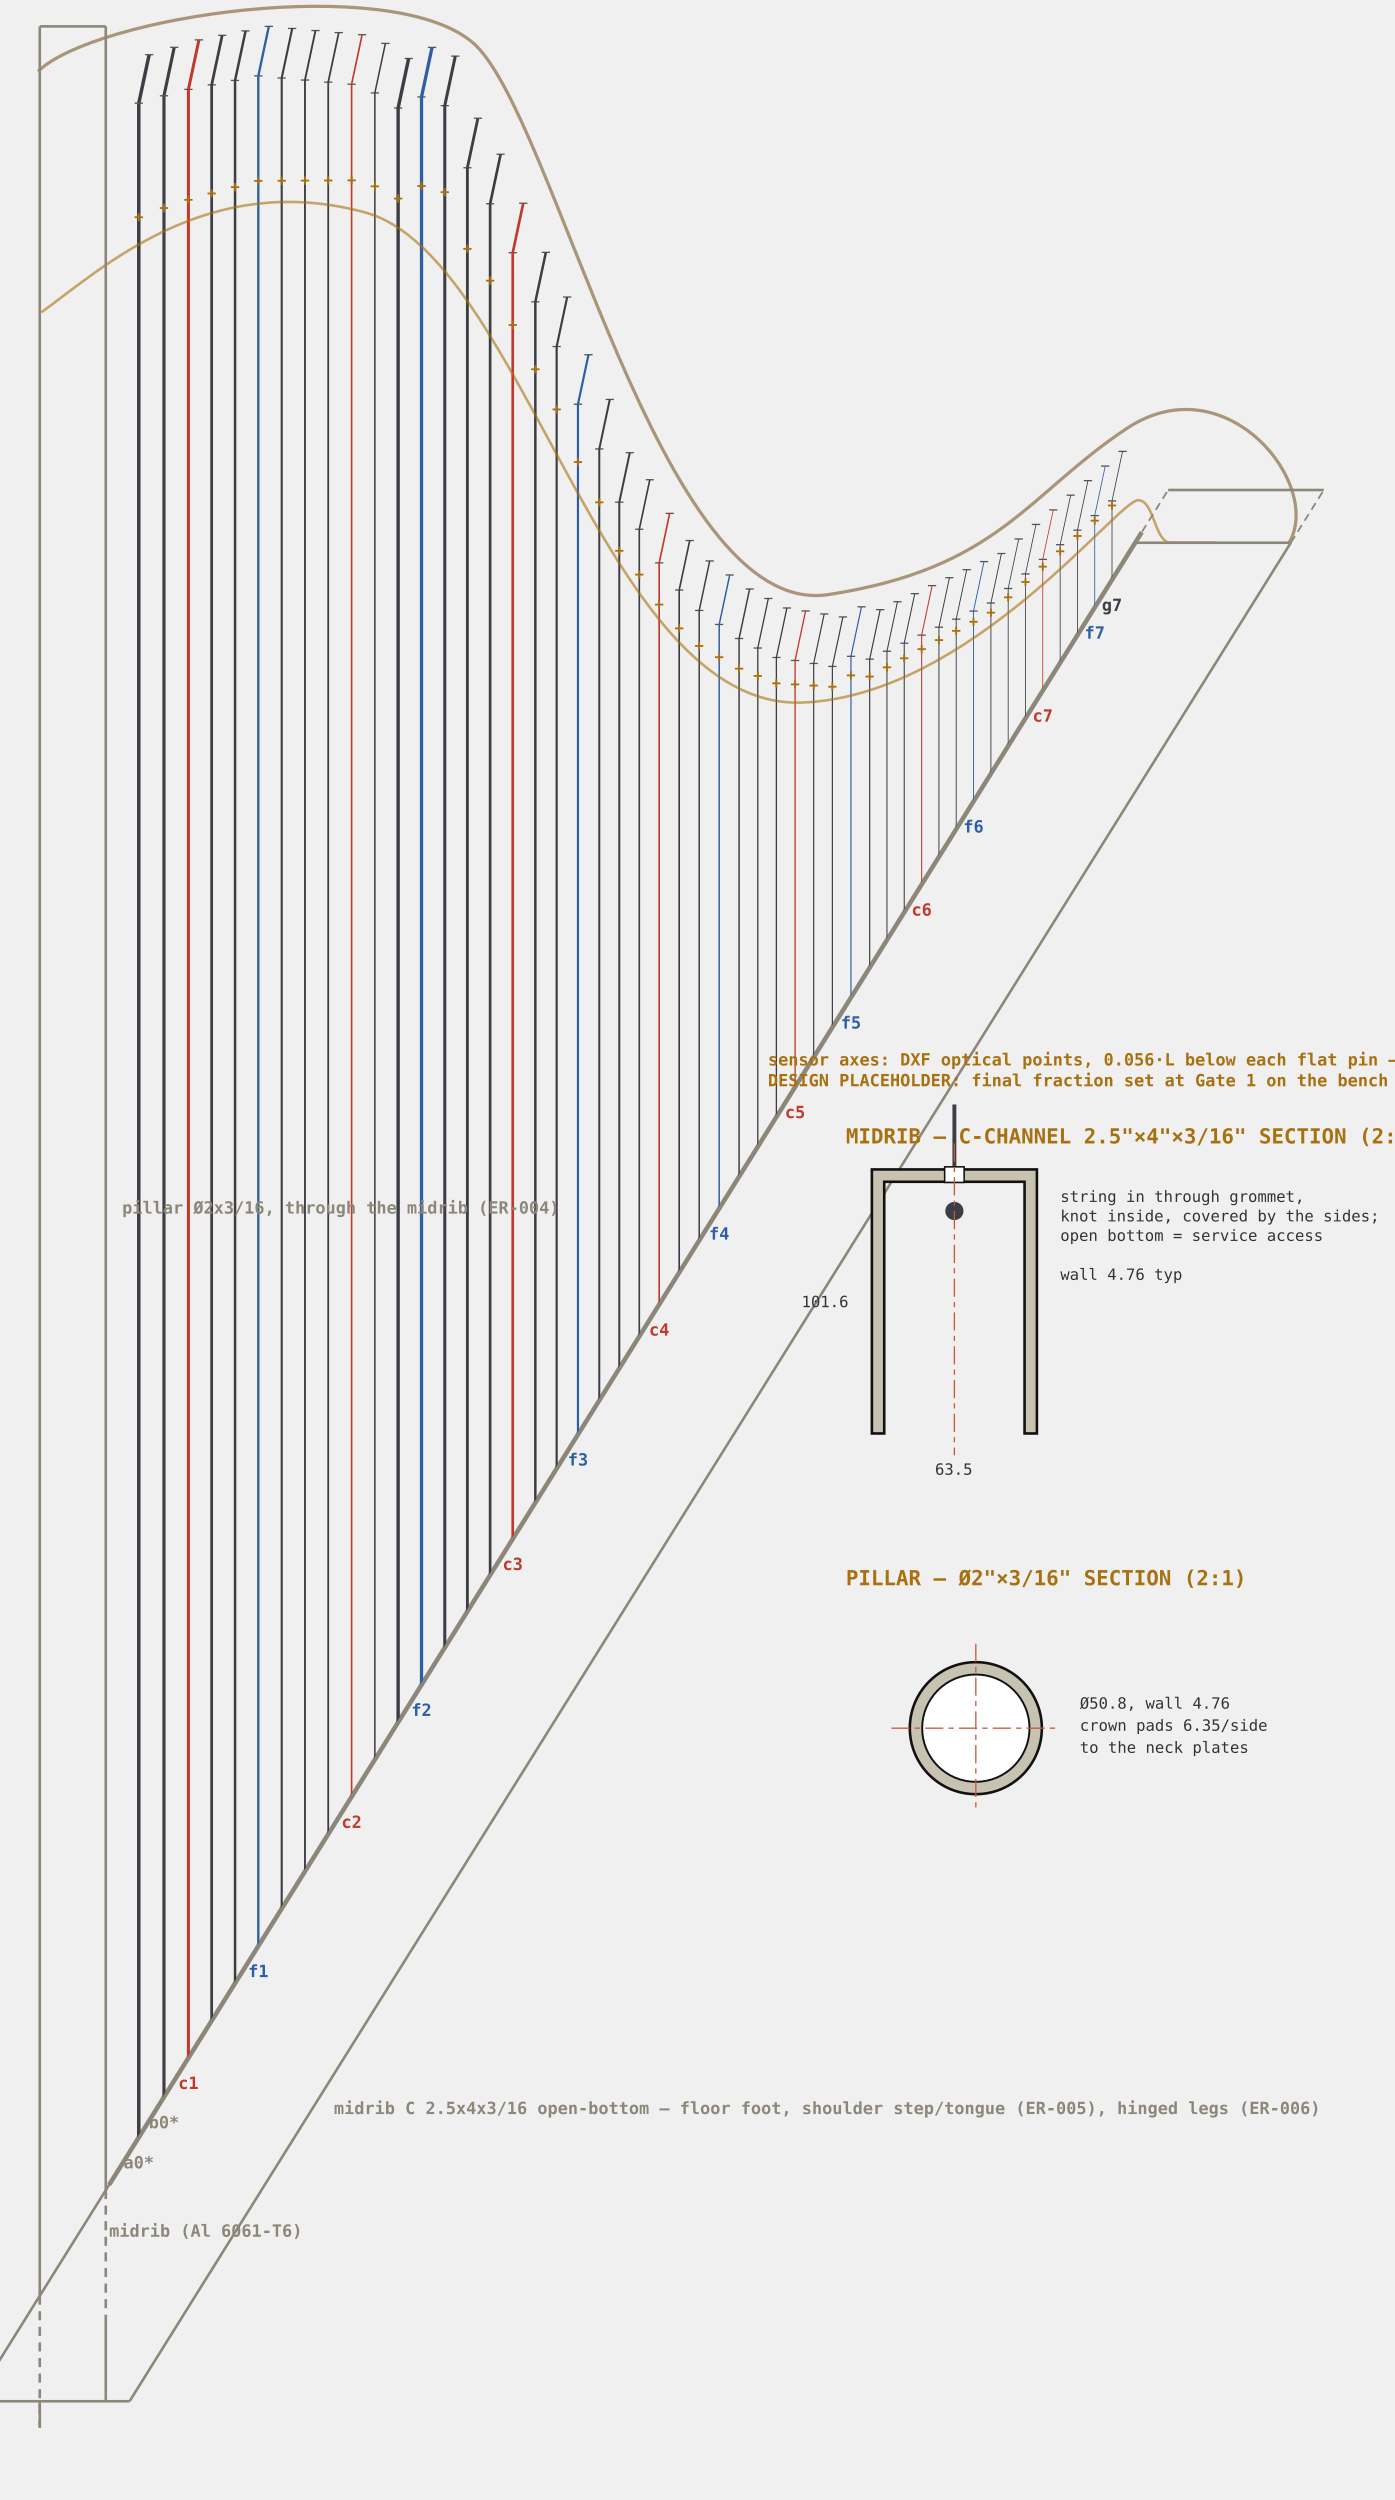
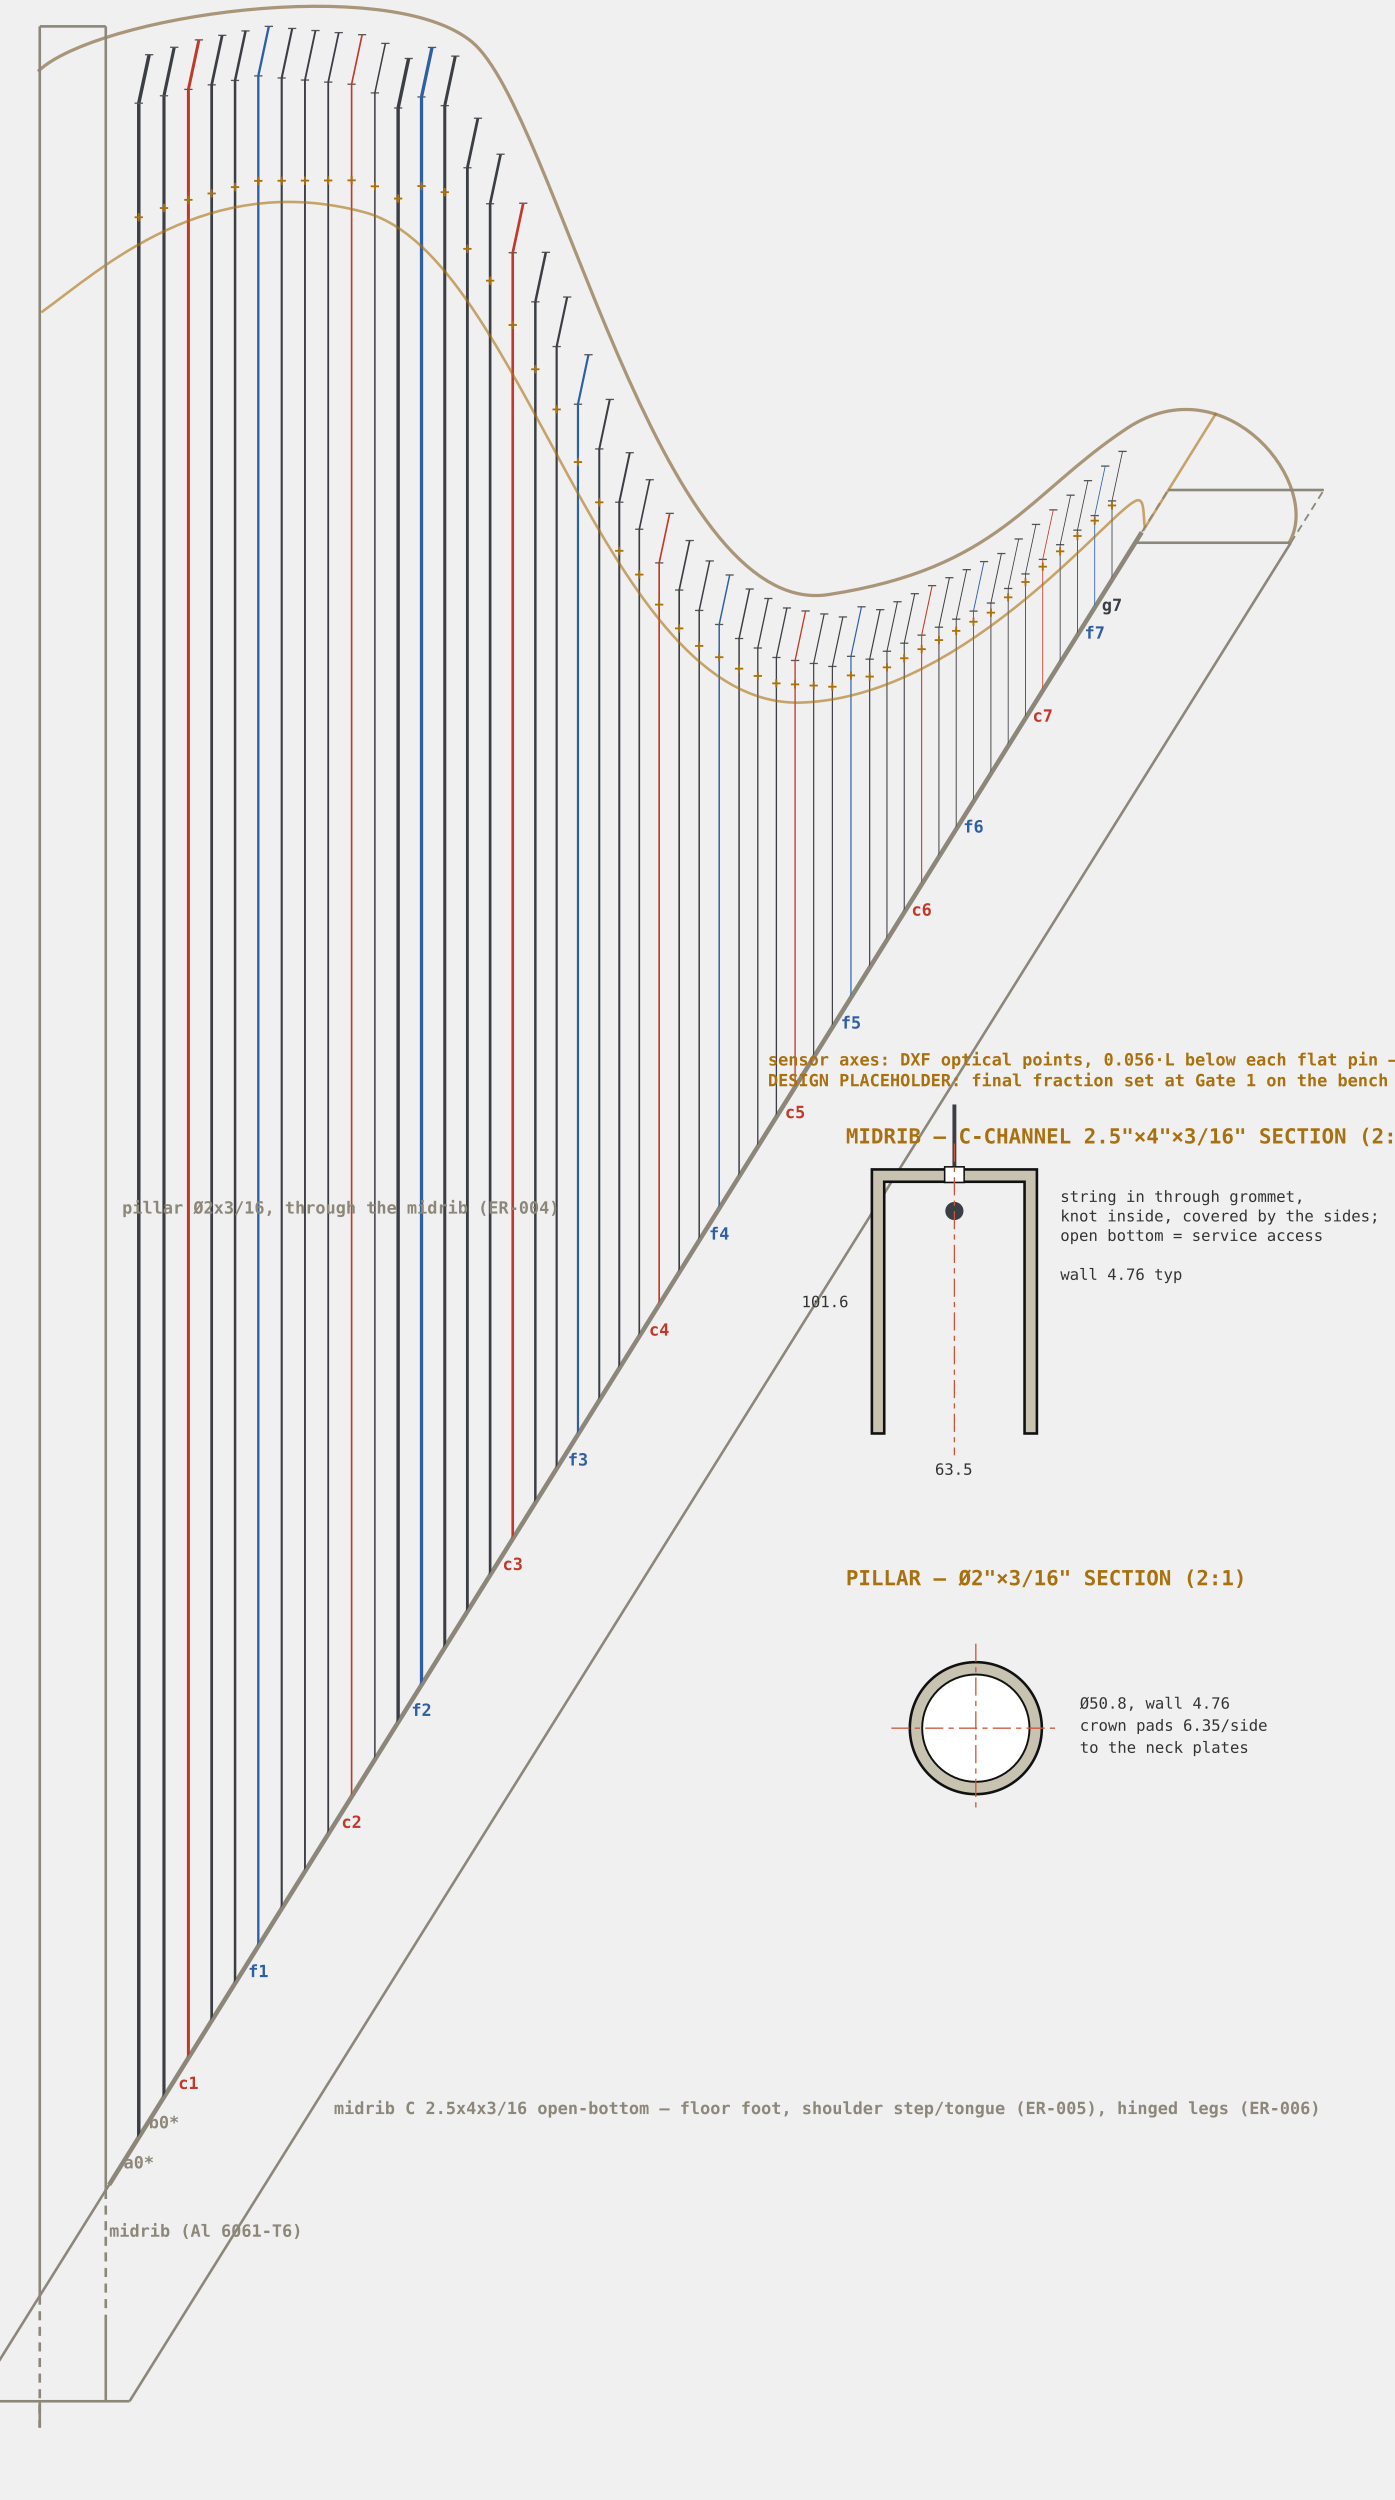
<svg xmlns="http://www.w3.org/2000/svg" width="1073mm" height="1924mm" viewBox="109 0 1073 1924" version="1.1" id="svg296">
  <defs id="defs296" />
  <style id="style1">.nl{font-size:13px;font-weight:700;font-family:ui-monospace,Menlo,Consolas,monospace}</style>
  <line x1="193.0" y1="1681.4" x2="987.7" y2="409.6" stroke="#8d877a" stroke-width="3.5" id="line1">
    </line>
  <text x="193.0" y="1721.4" class="nl" fill="#8d877a" id="text1">midrib (Al 6061-T6)</text>
  <g stroke="#555" stroke-width="1.0" fill="none" id="g95">
    <line x1="250.8" y1="68.8" x2="257.2" y2="68.8" id="line2" />
    <line x1="258.9" y1="30.7" x2="265.3" y2="30.7" id="line3" />
    <line x1="268.8" y1="65.3" x2="275.1" y2="65.3" id="line4" />
    <line x1="276.9" y1="27.2" x2="283.2" y2="27.2" id="line5" />
    <line x1="286.7" y1="61.9" x2="293.0" y2="61.9" id="line6" />
    <line x1="294.8" y1="23.8" x2="301.1" y2="23.8" id="line7" />
    <line x1="304.6" y1="58.4" x2="311.0" y2="58.4" id="line8" />
    <line x1="312.7" y1="20.3" x2="319.1" y2="20.3" id="line9" />
    <line x1="322.6" y1="60.0" x2="328.9" y2="60.0" id="line10" />
    <line x1="330.7" y1="21.9" x2="337.0" y2="21.9" id="line11" />
    <line x1="340.5" y1="61.6" x2="346.9" y2="61.6" id="line12" />
    <line x1="348.6" y1="23.5" x2="355.0" y2="23.5" id="line13" />
    <line x1="358.4" y1="63.2" x2="364.8" y2="63.2" id="line14" />
    <line x1="366.5" y1="25.1" x2="372.9" y2="25.1" id="line15" />
    <line x1="376.4" y1="64.8" x2="382.7" y2="64.8" id="line16" />
    <line x1="384.5" y1="26.7" x2="390.8" y2="26.7" id="line17" />
    <line x1="394.3" y1="71.5" x2="400.7" y2="71.5" id="line18" />
    <line x1="402.4" y1="33.4" x2="408.8" y2="33.4" id="line19" />
    <line x1="412.3" y1="83.1" x2="418.6" y2="83.1" id="line20" />
    <line x1="420.4" y1="45.0" x2="426.7" y2="45.0" id="line21" />
    <line x1="430.2" y1="74.6" x2="436.5" y2="74.6" id="line22" />
    <line x1="438.3" y1="36.5" x2="444.7" y2="36.5" id="line23" />
    <line x1="448.1" y1="81.3" x2="454.5" y2="81.3" id="line24" />
    <line x1="456.2" y1="43.2" x2="462.6" y2="43.2" id="line25" />
    <line x1="465.6" y1="129.1" x2="471.9" y2="129.1" id="line26" />
    <line x1="473.7" y1="91.0" x2="480.0" y2="91.0" id="line27" />
    <line x1="483.0" y1="156.8" x2="489.3" y2="156.8" id="line28" />
    <line x1="491.1" y1="118.7" x2="497.4" y2="118.7" id="line29" />
    <line x1="500.4" y1="194.5" x2="506.8" y2="194.5" id="line30" />
    <line x1="508.5" y1="156.4" x2="514.9" y2="156.4" id="line31" />
    <line x1="517.8" y1="232.3" x2="524.2" y2="232.3" id="line32" />
    <line x1="525.9" y1="194.2" x2="532.3" y2="194.2" id="line33" />
    <line x1="534.2" y1="266.7" x2="540.6" y2="266.7" id="line34" />
    <line x1="542.3" y1="228.6" x2="548.7" y2="228.6" id="line35" />
    <line x1="550.6" y1="311.1" x2="557.0" y2="311.1" id="line36" />
    <line x1="558.7" y1="273.0" x2="565.1" y2="273.0" id="line37" />
    <line x1="567.0" y1="345.5" x2="573.4" y2="345.5" id="line38" />
    <line x1="575.1" y1="307.4" x2="581.5" y2="307.4" id="line39" />
    <line x1="582.4" y1="386.5" x2="588.8" y2="386.5" id="line40" />
    <line x1="590.5" y1="348.4" x2="596.8" y2="348.4" id="line41" />
    <line x1="597.8" y1="407.3" x2="604.1" y2="407.3" id="line42" />
    <line x1="605.9" y1="369.2" x2="612.2" y2="369.2" id="line43" />
    <line x1="613.2" y1="433.2" x2="619.5" y2="433.2" id="line44" />
    <line x1="621.3" y1="395.1" x2="627.6" y2="395.1" id="line45" />
    <line x1="628.5" y1="454.1" x2="634.9" y2="454.1" id="line46" />
    <line x1="636.6" y1="416.0" x2="643.0" y2="416.0" id="line47" />
    <line x1="643.9" y1="469.8" x2="650.3" y2="469.8" id="line48" />
    <line x1="652.0" y1="431.7" x2="658.4" y2="431.7" id="line49" />
    <line x1="659.3" y1="480.6" x2="665.6" y2="480.6" id="line50" />
    <line x1="667.4" y1="442.5" x2="673.7" y2="442.5" id="line51" />
    <line x1="674.6" y1="491.4" x2="681.0" y2="491.4" id="line52" />
    <line x1="682.8" y1="453.3" x2="689.1" y2="453.3" id="line53" />
    <line x1="689.0" y1="498.7" x2="695.4" y2="498.7" id="line54" />
    <line x1="697.1" y1="460.6" x2="703.5" y2="460.6" id="line55" />
    <line x1="703.4" y1="506.0" x2="709.7" y2="506.0" id="line56" />
    <line x1="711.5" y1="467.9" x2="717.8" y2="467.9" id="line57" />
    <line x1="717.7" y1="508.3" x2="724.1" y2="508.3" id="line58" />
    <line x1="725.8" y1="470.2" x2="732.2" y2="470.2" id="line59" />
    <line x1="732.1" y1="510.6" x2="738.4" y2="510.6" id="line60" />
    <line x1="740.2" y1="472.5" x2="746.5" y2="472.5" id="line61" />
    <line x1="746.4" y1="512.9" x2="752.8" y2="512.9" id="line62" />
    <line x1="754.5" y1="474.8" x2="760.9" y2="474.8" id="line63" />
    <line x1="760.8" y1="505.1" x2="767.1" y2="505.1" id="line64" />
    <line x1="768.9" y1="467.0" x2="775.2" y2="467.0" id="line65" />
    <line x1="775.1" y1="507.3" x2="781.5" y2="507.3" id="line66" />
    <line x1="783.2" y1="469.2" x2="789.6" y2="469.2" id="line67" />
    <line x1="788.4" y1="501.2" x2="794.8" y2="501.2" id="line68" />
    <line x1="796.5" y1="463.1" x2="802.9" y2="463.1" id="line69" />
    <line x1="801.8" y1="495.0" x2="808.1" y2="495.0" id="line70" />
    <line x1="809.9" y1="456.9" x2="816.2" y2="456.9" id="line71" />
    <line x1="815.1" y1="488.8" x2="821.4" y2="488.8" id="line72" />
    <line x1="823.2" y1="450.7" x2="829.5" y2="450.7" id="line73" />
    <line x1="828.4" y1="482.7" x2="834.8" y2="482.7" id="line74" />
    <line x1="836.5" y1="444.6" x2="842.8" y2="444.6" id="line75" />
    <line x1="841.7" y1="476.5" x2="848.1" y2="476.5" id="line76" />
    <line x1="849.8" y1="438.4" x2="856.2" y2="438.4" id="line77" />
    <line x1="855.1" y1="470.3" x2="861.4" y2="470.3" id="line78" />
    <line x1="863.2" y1="432.2" x2="869.5" y2="432.2" id="line79" />
    <line x1="868.4" y1="464.1" x2="874.7" y2="464.1" id="line80" />
    <line x1="876.5" y1="426.0" x2="882.8" y2="426.0" id="line81" />
    <line x1="881.7" y1="452.9" x2="888.1" y2="452.9" id="line82" />
    <line x1="889.8" y1="414.8" x2="896.2" y2="414.8" id="line83" />
    <line x1="895.0" y1="441.7" x2="901.4" y2="441.7" id="line84" />
    <line x1="903.1" y1="403.6" x2="909.5" y2="403.6" id="line85" />
    <line x1="908.4" y1="430.5" x2="914.7" y2="430.5" id="line86" />
    <line x1="916.5" y1="392.4" x2="922.8" y2="392.4" id="line87" />
    <line x1="921.7" y1="419.2" x2="928.0" y2="419.2" id="line88" />
    <line x1="929.8" y1="381.1" x2="936.1" y2="381.1" id="line89" />
    <line x1="935.0" y1="408.0" x2="941.3" y2="408.0" id="line90" />
    <line x1="943.1" y1="369.9" x2="949.5" y2="369.9" id="line91" />
    <line x1="948.3" y1="396.8" x2="954.7" y2="396.8" id="line92" />
    <line x1="956.4" y1="358.7" x2="962.8" y2="358.7" id="line93" />
    <line x1="961.7" y1="385.5" x2="968.0" y2="385.5" id="line94" />
    <line x1="969.7" y1="347.4" x2="976.1" y2="347.4" id="line95" />
  </g>
  <line x1="254.0" y1="68.8" x2="262.1" y2="30.7" stroke="#c0392b" stroke-width="2.311" id="line96" />
  <line x1="271.9" y1="65.3" x2="280.0" y2="27.2" stroke="#3b3e44" stroke-width="2.108" id="line97" />
  <line x1="289.9" y1="61.9" x2="298.0" y2="23.8" stroke="#3b3e44" stroke-width="1.930" id="line98" />
  <line x1="307.8" y1="58.4" x2="315.9" y2="20.3" stroke="#2e5fa3" stroke-width="1.803" id="line99" />
  <line x1="325.8" y1="60.0" x2="333.9" y2="21.9" stroke="#3b3e44" stroke-width="1.626" id="line100" />
  <line x1="343.7" y1="61.6" x2="351.8" y2="23.5" stroke="#3b3e44" stroke-width="1.448" id="line101" />
  <line x1="361.6" y1="63.2" x2="369.7" y2="25.1" stroke="#3b3e44" stroke-width="1.372" id="line102" />
  <line x1="379.6" y1="64.8" x2="387.7" y2="26.7" stroke="#c0392b" stroke-width="1.270" id="line103" />
  <line x1="397.5" y1="71.5" x2="405.6" y2="33.4" stroke="#3b3e44" stroke-width="1.168" id="line104" />
  <line x1="415.4" y1="83.1" x2="423.5" y2="45.0" stroke="#3b3e44" stroke-width="2.642" id="line105" />
  <line x1="433.4" y1="74.6" x2="441.5" y2="36.5" stroke="#2e5fa3" stroke-width="2.540" id="line106" />
  <line x1="451.3" y1="81.3" x2="459.4" y2="43.2" stroke="#3b3e44" stroke-width="2.337" id="line107" />
  <line x1="468.7" y1="129.1" x2="476.8" y2="91.0" stroke="#3b3e44" stroke-width="2.184" id="line108" />
  <line x1="486.2" y1="156.8" x2="494.3" y2="118.7" stroke="#3b3e44" stroke-width="2.057" id="line109" />
  <line x1="503.6" y1="194.5" x2="511.7" y2="156.4" stroke="#c0392b" stroke-width="2.057" id="line110" />
  <line x1="521.0" y1="232.3" x2="529.1" y2="194.2" stroke="#3b3e44" stroke-width="1.930" id="line111" />
  <line x1="537.4" y1="266.7" x2="545.5" y2="228.6" stroke="#3b3e44" stroke-width="1.676" id="line112" />
  <line x1="553.8" y1="311.1" x2="561.9" y2="273.0" stroke="#2e5fa3" stroke-width="1.676" id="line113" />
  <line x1="570.2" y1="345.5" x2="578.3" y2="307.4" stroke="#3b3e44" stroke-width="1.549" id="line114" />
  <line x1="585.6" y1="386.5" x2="593.7" y2="348.4" stroke="#3b3e44" stroke-width="1.549" id="line115" />
  <line x1="601.0" y1="407.3" x2="609.1" y2="369.2" stroke="#3b3e44" stroke-width="1.270" id="line116" />
  <line x1="616.3" y1="433.2" x2="624.4" y2="395.1" stroke="#c0392b" stroke-width="1.270" id="line117" />
  <line x1="631.7" y1="454.1" x2="639.8" y2="416.0" stroke="#3b3e44" stroke-width="1.270" id="line118" />
  <line x1="647.1" y1="469.8" x2="655.2" y2="431.7" stroke="#3b3e44" stroke-width="1.143" id="line119" />
  <line x1="662.5" y1="480.6" x2="670.6" y2="442.5" stroke="#2e5fa3" stroke-width="1.143" id="line120" />
  <line x1="677.8" y1="491.4" x2="685.9" y2="453.3" stroke="#3b3e44" stroke-width="1.143" id="line121" />
  <line x1="692.2" y1="498.7" x2="700.3" y2="460.6" stroke="#3b3e44" stroke-width="1.016" id="line122" />
  <line x1="706.5" y1="506.0" x2="714.6" y2="467.9" stroke="#3b3e44" stroke-width="1.016" id="line123" />
  <line x1="720.9" y1="508.3" x2="729.0" y2="470.2" stroke="#c0392b" stroke-width="1.016" id="line124" />
  <line x1="735.2" y1="510.6" x2="743.3" y2="472.5" stroke="#3b3e44" stroke-width="0.914" id="line125" />
  <line x1="749.6" y1="512.9" x2="757.7" y2="474.8" stroke="#3b3e44" stroke-width="0.914" id="line126" />
  <line x1="763.9" y1="505.1" x2="772.0" y2="467.0" stroke="#2e5fa3" stroke-width="0.914" id="line127" />
  <line x1="778.3" y1="507.3" x2="786.4" y2="469.2" stroke="#3b3e44" stroke-width="0.914" id="line128" />
  <line x1="791.6" y1="501.2" x2="799.7" y2="463.1" stroke="#3b3e44" stroke-width="0.813" id="line129" />
  <line x1="804.9" y1="495.0" x2="813.0" y2="456.9" stroke="#3b3e44" stroke-width="0.813" id="line130" />
  <line x1="818.3" y1="488.8" x2="826.4" y2="450.7" stroke="#c0392b" stroke-width="0.813" id="line131" />
  <line x1="831.6" y1="482.7" x2="839.7" y2="444.6" stroke="#3b3e44" stroke-width="0.762" id="line132" />
  <line x1="844.9" y1="476.5" x2="853.0" y2="438.4" stroke="#3b3e44" stroke-width="0.711" id="line133" />
  <line x1="858.2" y1="470.3" x2="866.3" y2="432.2" stroke="#2e5fa3" stroke-width="0.711" id="line134" />
  <line x1="871.6" y1="464.1" x2="879.7" y2="426.0" stroke="#3b3e44" stroke-width="0.711" id="line135" />
  <line x1="884.9" y1="452.9" x2="893.0" y2="414.8" stroke="#3b3e44" stroke-width="0.635" id="line136" />
  <line x1="898.2" y1="441.7" x2="906.3" y2="403.6" stroke="#3b3e44" stroke-width="0.635" id="line137" />
  <line x1="911.5" y1="430.5" x2="919.6" y2="392.4" stroke="#c0392b" stroke-width="0.635" id="line138" />
  <line x1="924.9" y1="419.2" x2="933.0" y2="381.1" stroke="#3b3e44" stroke-width="0.635" id="line139" />
  <line x1="938.2" y1="408.0" x2="946.3" y2="369.9" stroke="#3b3e44" stroke-width="0.635" id="line140" />
  <line x1="951.5" y1="396.8" x2="959.6" y2="358.7" stroke="#2e5fa3" stroke-width="0.635" id="line141" />
  <line x1="964.8" y1="385.5" x2="972.9" y2="347.4" stroke="#3b3e44" stroke-width="0.635" id="line142" />
  <line x1="964.8" y1="446.2" x2="964.8" y2="385.5" stroke="#3b3e44" stroke-width="0.635" id="line241">
    </line>
  <text x="964.8" y="470.2" class="nl" fill="#3b3e44" text-anchor="middle" id="text241">g7</text>
  <line x1="951.5" y1="467.5" x2="951.5" y2="396.8" stroke="#2e5fa3" stroke-width="0.635" id="line242">
    </line>
  <text x="951.5" y="491.5" class="nl" fill="#2e5fa3" text-anchor="middle" id="text242">f7</text>
  <line x1="938.2" y1="488.8" x2="938.2" y2="408.0" stroke="#3b3e44" stroke-width="0.635" id="line243">
    </line>
  <line x1="924.9" y1="510.1" x2="924.9" y2="419.2" stroke="#3b3e44" stroke-width="0.635" id="line244">
    </line>
  <line x1="911.5" y1="531.4" x2="911.5" y2="430.5" stroke="#c0392b" stroke-width="0.635" id="line245">
    </line>
  <text x="911.5" y="555.4" class="nl" fill="#c0392b" text-anchor="middle" id="text245">c7</text>
  <line x1="898.2" y1="552.8" x2="898.2" y2="441.7" stroke="#3b3e44" stroke-width="0.635" id="line246">
    </line>
  <line x1="884.9" y1="574.1" x2="884.9" y2="452.9" stroke="#3b3e44" stroke-width="0.635" id="line247">
    </line>
  <line x1="871.6" y1="595.4" x2="871.6" y2="464.1" stroke="#3b3e44" stroke-width="0.711" id="line248">
    </line>
  <line x1="858.2" y1="616.7" x2="858.2" y2="470.3" stroke="#2e5fa3" stroke-width="0.711" id="line249">
    </line>
  <text x="858.2" y="640.7" class="nl" fill="#2e5fa3" text-anchor="middle" id="text249">f6</text>
  <line x1="844.9" y1="638.1" x2="844.9" y2="476.5" stroke="#3b3e44" stroke-width="0.711" id="line250">
    </line>
  <line x1="831.6" y1="659.4" x2="831.6" y2="482.7" stroke="#3b3e44" stroke-width="0.762" id="line251">
    </line>
  <line x1="818.3" y1="680.7" x2="818.3" y2="488.8" stroke="#c0392b" stroke-width="0.813" id="line252">
    </line>
  <text x="818.3" y="704.7" class="nl" fill="#c0392b" text-anchor="middle" id="text252">c6</text>
  <line x1="804.9" y1="702.0" x2="804.9" y2="495.0" stroke="#3b3e44" stroke-width="0.813" id="line253">
    </line>
  <line x1="791.6" y1="723.4" x2="791.6" y2="501.2" stroke="#3b3e44" stroke-width="0.813" id="line254">
    </line>
  <line x1="778.3" y1="744.7" x2="778.3" y2="507.3" stroke="#3b3e44" stroke-width="0.914" id="line255">
    </line>
  <line x1="763.9" y1="767.6" x2="763.9" y2="505.1" stroke="#2e5fa3" stroke-width="0.914" id="line256">
    </line>
  <text x="763.9" y="791.6" class="nl" fill="#2e5fa3" text-anchor="middle" id="text256">f5</text>
  <line x1="749.6" y1="790.6" x2="749.6" y2="512.9" stroke="#3b3e44" stroke-width="0.914" id="line257">
    </line>
  <line x1="735.2" y1="813.6" x2="735.2" y2="510.6" stroke="#3b3e44" stroke-width="0.914" id="line258">
    </line>
  <line x1="720.9" y1="836.5" x2="720.9" y2="508.3" stroke="#c0392b" stroke-width="1.016" id="line259">
    </line>
  <text x="720.9" y="860.5" class="nl" fill="#c0392b" text-anchor="middle" id="text259">c5</text>
  <line x1="706.5" y1="859.5" x2="706.5" y2="506.0" stroke="#3b3e44" stroke-width="1.016" id="line260">
    </line>
  <line x1="692.2" y1="882.5" x2="692.2" y2="498.7" stroke="#3b3e44" stroke-width="1.016" id="line261">
    </line>
  <line x1="677.8" y1="905.4" x2="677.8" y2="491.4" stroke="#3b3e44" stroke-width="1.143" id="line262">
    </line>
  <line x1="662.5" y1="930.0" x2="662.5" y2="480.6" stroke="#2e5fa3" stroke-width="1.143" id="line263">
    </line>
  <text x="662.5" y="954.0" class="nl" fill="#2e5fa3" text-anchor="middle" id="text263">f4</text>
  <line x1="647.1" y1="954.6" x2="647.1" y2="469.8" stroke="#3b3e44" stroke-width="1.143" id="line264">
    </line>
  <line x1="631.7" y1="979.2" x2="631.7" y2="454.1" stroke="#3b3e44" stroke-width="1.270" id="line265">
    </line>
  <line x1="616.3" y1="1003.9" x2="616.3" y2="433.2" stroke="#c0392b" stroke-width="1.270" id="line266">
    </line>
  <text x="616.3" y="1027.9" class="nl" fill="#c0392b" text-anchor="middle" id="text266">c4</text>
  <line x1="601.0" y1="1028.5" x2="601.0" y2="407.3" stroke="#3b3e44" stroke-width="1.270" id="line267">
    </line>
  <line x1="585.6" y1="1053.1" x2="585.6" y2="386.5" stroke="#3b3e44" stroke-width="1.549" id="line268">
    </line>
  <line x1="570.2" y1="1077.7" x2="570.2" y2="345.5" stroke="#3b3e44" stroke-width="1.549" id="line269">
    </line>
  <line x1="553.8" y1="1103.9" x2="553.8" y2="311.1" stroke="#2e5fa3" stroke-width="1.676" id="line270">
    </line>
  <text x="553.8" y="1127.9" class="nl" fill="#2e5fa3" text-anchor="middle" id="text270">f3</text>
  <line x1="537.4" y1="1130.2" x2="537.4" y2="266.7" stroke="#3b3e44" stroke-width="1.676" id="line271">
    </line>
  <line x1="521.0" y1="1156.4" x2="521.0" y2="232.3" stroke="#3b3e44" stroke-width="1.930" id="line272">
    </line>
  <line x1="503.6" y1="1184.3" x2="503.6" y2="194.5" stroke="#c0392b" stroke-width="2.057" id="line273">
    </line>
  <text x="503.6" y="1208.3" class="nl" fill="#c0392b" text-anchor="middle" id="text273">c3</text>
  <line x1="486.2" y1="1212.2" x2="486.2" y2="156.8" stroke="#3b3e44" stroke-width="2.057" id="line274">
    </line>
  <line x1="468.7" y1="1240.1" x2="468.7" y2="129.1" stroke="#3b3e44" stroke-width="2.184" id="line275">
    </line>
  <line x1="451.3" y1="1267.9" x2="451.3" y2="81.3" stroke="#3b3e44" stroke-width="2.337" id="line276">
    </line>
  <line x1="433.4" y1="1296.6" x2="433.4" y2="74.6" stroke="#2e5fa3" stroke-width="2.540" id="line277">
    </line>
  <text x="433.4" y="1320.6" class="nl" fill="#2e5fa3" text-anchor="middle" id="text277">f2</text>
  <line x1="415.4" y1="1325.4" x2="415.4" y2="83.1" stroke="#3b3e44" stroke-width="2.642" id="line278">
    </line>
  <line x1="397.5" y1="1354.1" x2="397.5" y2="71.5" stroke="#3b3e44" stroke-width="1.168" id="line279">
    </line>
  <line x1="379.6" y1="1382.8" x2="379.6" y2="64.8" stroke="#c0392b" stroke-width="1.270" id="line280">
    </line>
  <text x="379.6" y="1406.8" class="nl" fill="#c0392b" text-anchor="middle" id="text280">c2</text>
  <line x1="361.6" y1="1411.5" x2="361.6" y2="63.2" stroke="#3b3e44" stroke-width="1.372" id="line281">
    </line>
  <line x1="343.7" y1="1440.2" x2="343.7" y2="61.6" stroke="#3b3e44" stroke-width="1.448" id="line282">
    </line>
  <line x1="325.8" y1="1468.9" x2="325.8" y2="60.0" stroke="#3b3e44" stroke-width="1.626" id="line283">
    </line>
  <line x1="307.8" y1="1497.6" x2="307.8" y2="58.4" stroke="#2e5fa3" stroke-width="1.803" id="line284">
    </line>
  <text x="307.8" y="1521.6" class="nl" fill="#2e5fa3" text-anchor="middle" id="text284">f1</text>
  <line x1="289.9" y1="1526.3" x2="289.9" y2="61.9" stroke="#3b3e44" stroke-width="1.930" id="line285">
    </line>
  <line x1="271.9" y1="1555.0" x2="271.9" y2="65.3" stroke="#3b3e44" stroke-width="2.108" id="line286">
    </line>
  <line x1="254.0" y1="1583.7" x2="254.0" y2="68.8" stroke="#c0392b" stroke-width="2.311" id="line287">
    </line>
  <text x="254.0" y="1607.7" class="nl" fill="#c0392b" text-anchor="middle" id="text287">c1</text>
  <line x1="235.2" y1="1613.9" x2="235.2" y2="73.7" stroke="#3b3e44" stroke-width="2.426" id="line288">
    </line>
  <line x1="235.2" y1="73.7" x2="243.1" y2="36.4" stroke="#3b3e44" stroke-width="2.426" id="line289" />
  <g stroke="#555" stroke-width="1.0" id="g291">
    <line x1="232.0" y1="73.7" x2="238.4" y2="73.7" id="line290" />
    <line x1="239.9" y1="36.4" x2="246.3" y2="36.4" id="line291" />
  </g>
  <text x="235.2" y="1637.9" class="nl" fill="#8d877a" text-anchor="middle" id="text291">b0*</text>
  <line x1="215.8" y1="1644.8" x2="215.8" y2="79.4" stroke="#3b3e44" stroke-width="2.692" id="line292">
    </line>
  <line x1="215.8" y1="79.4" x2="223.8" y2="42.1" stroke="#3b3e44" stroke-width="2.692" id="line293" />
  <g stroke="#555" stroke-width="1.0" id="g295">
    <line x1="212.6" y1="79.4" x2="219.0" y2="79.4" id="line294" />
    <line x1="220.6" y1="42.1" x2="227.0" y2="42.1" id="line295" />
  </g>
  <text x="215.8" y="1668.8" class="nl" fill="#8d877a" text-anchor="middle" id="text295">a0*</text>
  <path d="M 138.22,54.935 C 182.636,12.264 408.329,-20.833 472.261,32.301 536.194,85.436 615.437,477.81 746.634,457.583 877.832,437.356 899.005,380.96 976.112,329.784 c 77.107,-51.176 152.567,44.684 124.313,88.91" fill="none" stroke="#7a5a2a" stroke-width="2.5" opacity="0.6" id="path295">
    </path>
-   <path d="m 140.746,240.416 c 46.266,-33.248 127.61,-109.938 249.248,-76.925 121.638,33.014 183.857,382.828 336.293,377.194 129.228,-4.776 242.909,-155.441 258.539,-155.713 12.6,-0.24 12.6,32.7 25.2,32.7 l 35,0" fill="none" stroke="#a8700f" stroke-width="2" opacity="0.6" id="path296">
+   <path d="m 140.746,240.416 c 46.266,-33.248 127.61,-109.938 249.248,-76.925 121.638,33.014 183.857,382.828 336.293,377.194 129.228,-4.776 242.909,-155.441 258.539,-155.713 5,-0.24 4,11 5.2,21.4 l 55,-88.55" fill="none" stroke="#a8700f" stroke-width="2" opacity="0.6" id="path296">
    </path>
  <g id="frame-members">
    <line x1="88.9" y1="1848.0" x2="982.6" y2="417.7" stroke="#8d877a" stroke-width="2" id="line143" />
    <line x1="982.6" y1="417.7" x2="1008.0" y2="377.1" stroke="#8d877a" stroke-width="1.4" stroke-dasharray="6 4" id="line144" />
    <line x1="208.7" y1="1848.0" x2="1102.4" y2="417.7" stroke="#8d877a" stroke-width="2" id="line145" />
    <line x1="1102.4" y1="417.7" x2="1127.8" y2="377.1" stroke="#8d877a" stroke-width="1.4" stroke-dasharray="6 4" id="line146" />
    <line x1="88.9" y1="1848.0" x2="208.7" y2="1848.0" stroke="#8d877a" stroke-width="2" id="line147" />
    <line x1="982.6" y1="417.7" x2="1102.4" y2="417.7" stroke="#8d877a" stroke-width="2" id="line148" />
    <line x1="1008.0" y1="377.1" x2="1127.8" y2="377.1" stroke="#8d877a" stroke-width="2" id="line149" />
    <line x1="139.6" y1="20.3" x2="139.6" y2="1766.7" stroke="#8d877a" stroke-width="2" id="line150" />
    <line x1="139.6" y1="1766.7" x2="139.6" y2="1868.3" stroke="#8d877a" stroke-width="2" stroke-dasharray="7 5" id="line151" />
    <line x1="139.6" y1="1868.3" x2="139.6" y2="1848.0" stroke="#8d877a" stroke-width="2" id="line152" />
    <line x1="190.4" y1="20.3" x2="190.4" y2="1685.4" stroke="#8d877a" stroke-width="2" id="line153" />
    <line x1="190.4" y1="1685.4" x2="190.4" y2="1787.0" stroke="#8d877a" stroke-width="2" stroke-dasharray="7 5" id="line154" />
    <line x1="190.4" y1="1787.0" x2="190.4" y2="1848.0" stroke="#8d877a" stroke-width="2" id="line155" />
    <line x1="139.6" y1="20.3" x2="190.4" y2="20.3" stroke="#8d877a" stroke-width="2" id="line156" />
    <text x="366" y="1627" style="font:700 13px monospace" fill="#8d877a" id="text156">midrib C 2.5x4x3/16 open-bottom — floor foot, shoulder step/tongue (ER-005), hinged legs (ER-006)</text>
    <text x="203" y="934" style="font:700 13px monospace" fill="#8d877a" id="text157">pillar Ø2x3/16, through the midrib (ER-004)</text>
  </g>
  <g id="cross-sections">
    <text x="760" y="880" style="font:700 16px monospace" fill="#a8700f" id="text158">MIDRIB — C-CHANNEL 2.5"×4"×3/16" SECTION (2:1), OPEN BOTTOM</text>
    <path d="M780 1103.2 L780 900 L907 900 L907 1103.2 L897.5 1103.2 L897.5 909.5 L789.5 909.5 L789.5 1103.2 Z" fill="#c8c2b0" stroke="#111" stroke-width="2" id="path158" />
    <line x1="843.5" y1="850" x2="843.5" y2="900" stroke="#3b3e44" stroke-width="3" id="line158" />
    <rect x="836" y="898" width="15" height="12" fill="#ffffff" stroke="#111" stroke-width="1.2" id="rect158" />
    <circle cx="843.5" cy="932" r="7" fill="#3b3e44" id="circle158" />
    <line x1="843.5" y1="880" x2="843.5" y2="1120" stroke="#c9553a" stroke-width="1" stroke-dasharray="14 4 4 4" id="line159" />
    <text x="925" y="925" style="font:12px monospace" fill="#333" id="text159">string in through grommet,</text>
    <text x="925" y="940" style="font:12px monospace" fill="#333" id="text160">knot inside, covered by the sides;</text>
    <text x="925" y="955" style="font:12px monospace" fill="#333" id="text161">open bottom = service access</text>
    <text x="843" y="1135" style="font:12px monospace" fill="#333" text-anchor="middle" id="text162">63.5</text>
    <text x="762" y="1006" style="font:12px monospace" fill="#333" text-anchor="end" id="text163">101.6</text>
    <text x="925" y="985" style="font:12px monospace" fill="#333" id="text164">wall 4.76 typ</text>
    <text x="760" y="1220" style="font:700 16px monospace" fill="#a8700f" id="text165">PILLAR — Ø2"×3/16" SECTION (2:1)</text>
    <circle cx="860" cy="1330" r="50.8" fill="#c8c2b0" stroke="#111" stroke-width="2" id="circle165" />
    <circle cx="860" cy="1330" r="41.3" fill="#ffffff" stroke="#111" stroke-width="1.5" id="circle166" />
    <line x1="860" y1="1265" x2="860" y2="1395" stroke="#c9553a" stroke-width="1" stroke-dasharray="14 4 4 4" id="line166" />
    <line x1="795" y1="1330" x2="925" y2="1330" stroke="#c9553a" stroke-width="1" stroke-dasharray="14 4 4 4" id="line167" />
    <text x="940" y="1315" style="font:12px monospace" fill="#333" id="text167">Ø50.8, wall 4.76</text>
    <text x="940" y="1332" style="font:12px monospace" fill="#333" id="text168">crown pads 6.35/side</text>
    <text x="940" y="1349" style="font:12px monospace" fill="#333" id="text169">to the neck plates</text>
  </g>
  <g id="sensor-axes">
    <line x1="250.8" y1="153.8" x2="257.2" y2="153.8" stroke="#a8700f" stroke-width="1.4" id="line169" />
    <line x1="254.0" y1="150.6" x2="254.0" y2="157.0" stroke="#a8700f" stroke-width="1.4" id="line170" />
    <line x1="268.7" y1="148.9" x2="275.1" y2="148.9" stroke="#a8700f" stroke-width="1.4" id="line171" />
    <line x1="271.9" y1="145.7" x2="271.9" y2="152.1" stroke="#a8700f" stroke-width="1.4" id="line172" />
    <line x1="286.7" y1="144.0" x2="293.1" y2="144.0" stroke="#a8700f" stroke-width="1.4" id="line173" />
    <line x1="289.9" y1="140.8" x2="289.9" y2="147.2" stroke="#a8700f" stroke-width="1.4" id="line174" />
    <line x1="304.6" y1="139.2" x2="311.0" y2="139.2" stroke="#a8700f" stroke-width="1.4" id="line175" />
    <line x1="307.8" y1="136.0" x2="307.8" y2="142.4" stroke="#a8700f" stroke-width="1.4" id="line176" />
    <line x1="322.6" y1="139.1" x2="329.0" y2="139.1" stroke="#a8700f" stroke-width="1.4" id="line177" />
    <line x1="325.8" y1="135.9" x2="325.8" y2="142.3" stroke="#a8700f" stroke-width="1.4" id="line178" />
    <line x1="340.5" y1="139.0" x2="346.9" y2="139.0" stroke="#a8700f" stroke-width="1.4" id="line179" />
    <line x1="343.7" y1="135.8" x2="343.7" y2="142.2" stroke="#a8700f" stroke-width="1.4" id="line180" />
    <line x1="358.4" y1="138.9" x2="364.8" y2="138.9" stroke="#a8700f" stroke-width="1.4" id="line181" />
    <line x1="361.6" y1="135.7" x2="361.6" y2="142.1" stroke="#a8700f" stroke-width="1.4" id="line182" />
    <line x1="376.4" y1="138.8" x2="382.8" y2="138.8" stroke="#a8700f" stroke-width="1.4" id="line183" />
    <line x1="379.6" y1="135.6" x2="379.6" y2="142.0" stroke="#a8700f" stroke-width="1.4" id="line184" />
    <line x1="394.3" y1="143.4" x2="400.7" y2="143.4" stroke="#a8700f" stroke-width="1.4" id="line185" />
    <line x1="397.5" y1="140.2" x2="397.5" y2="146.6" stroke="#a8700f" stroke-width="1.4" id="line186" />
    <line x1="412.2" y1="152.8" x2="418.6" y2="152.8" stroke="#a8700f" stroke-width="1.4" id="line187" />
    <line x1="415.4" y1="149.6" x2="415.4" y2="156.0" stroke="#a8700f" stroke-width="1.4" id="line188" />
    <line x1="430.2" y1="143.2" x2="436.6" y2="143.2" stroke="#a8700f" stroke-width="1.4" id="line189" />
    <line x1="433.4" y1="140.0" x2="433.4" y2="146.4" stroke="#a8700f" stroke-width="1.4" id="line190" />
    <line x1="448.1" y1="147.9" x2="454.5" y2="147.9" stroke="#a8700f" stroke-width="1.4" id="line191" />
    <line x1="451.3" y1="144.7" x2="451.3" y2="151.1" stroke="#a8700f" stroke-width="1.4" id="line192" />
    <line x1="465.5" y1="191.5" x2="471.9" y2="191.5" stroke="#a8700f" stroke-width="1.4" id="line193" />
    <line x1="468.7" y1="188.3" x2="468.7" y2="194.7" stroke="#a8700f" stroke-width="1.4" id="line194" />
    <line x1="483.0" y1="216.0" x2="489.4" y2="216.0" stroke="#a8700f" stroke-width="1.4" id="line195" />
    <line x1="486.2" y1="212.8" x2="486.2" y2="219.2" stroke="#a8700f" stroke-width="1.4" id="line196" />
    <line x1="500.4" y1="250.1" x2="506.8" y2="250.1" stroke="#a8700f" stroke-width="1.4" id="line197" />
    <line x1="503.6" y1="246.9" x2="503.6" y2="253.3" stroke="#a8700f" stroke-width="1.4" id="line198" />
    <line x1="517.8" y1="284.2" x2="524.2" y2="284.2" stroke="#a8700f" stroke-width="1.4" id="line199" />
    <line x1="521.0" y1="281.0" x2="521.0" y2="287.4" stroke="#a8700f" stroke-width="1.4" id="line200" />
    <line x1="534.2" y1="315.1" x2="540.6" y2="315.1" stroke="#a8700f" stroke-width="1.4" id="line201" />
    <line x1="537.4" y1="311.9" x2="537.4" y2="318.3" stroke="#a8700f" stroke-width="1.4" id="line202" />
    <line x1="550.6" y1="355.6" x2="557.0" y2="355.6" stroke="#a8700f" stroke-width="1.4" id="line203" />
    <line x1="553.8" y1="352.4" x2="553.8" y2="358.8" stroke="#a8700f" stroke-width="1.4" id="line204" />
    <line x1="567.0" y1="386.6" x2="573.4" y2="386.6" stroke="#a8700f" stroke-width="1.4" id="line205" />
    <line x1="570.2" y1="383.4" x2="570.2" y2="389.8" stroke="#a8700f" stroke-width="1.4" id="line206" />
    <line x1="582.4" y1="423.9" x2="588.8" y2="423.9" stroke="#a8700f" stroke-width="1.4" id="line207" />
    <line x1="585.6" y1="420.7" x2="585.6" y2="427.1" stroke="#a8700f" stroke-width="1.4" id="line208" />
    <line x1="597.8" y1="442.2" x2="604.2" y2="442.2" stroke="#a8700f" stroke-width="1.4" id="line209" />
    <line x1="601.0" y1="439.0" x2="601.0" y2="445.4" stroke="#a8700f" stroke-width="1.4" id="line210" />
    <line x1="613.1" y1="465.3" x2="619.5" y2="465.3" stroke="#a8700f" stroke-width="1.4" id="line211" />
    <line x1="616.3" y1="462.1" x2="616.3" y2="468.5" stroke="#a8700f" stroke-width="1.4" id="line212" />
    <line x1="628.5" y1="483.6" x2="634.9" y2="483.6" stroke="#a8700f" stroke-width="1.4" id="line213" />
    <line x1="631.7" y1="480.4" x2="631.7" y2="486.8" stroke="#a8700f" stroke-width="1.4" id="line214" />
    <line x1="643.9" y1="497.1" x2="650.3" y2="497.1" stroke="#a8700f" stroke-width="1.4" id="line215" />
    <line x1="647.1" y1="493.9" x2="647.1" y2="500.3" stroke="#a8700f" stroke-width="1.4" id="line216" />
    <line x1="659.3" y1="505.8" x2="665.7" y2="505.8" stroke="#a8700f" stroke-width="1.4" id="line217" />
    <line x1="662.5" y1="502.6" x2="662.5" y2="509.0" stroke="#a8700f" stroke-width="1.4" id="line218" />
    <line x1="674.6" y1="514.6" x2="681.0" y2="514.6" stroke="#a8700f" stroke-width="1.4" id="line219" />
    <line x1="677.8" y1="511.4" x2="677.8" y2="517.8" stroke="#a8700f" stroke-width="1.4" id="line220" />
    <line x1="689.0" y1="520.2" x2="695.4" y2="520.2" stroke="#a8700f" stroke-width="1.4" id="line221" />
    <line x1="692.2" y1="517.0" x2="692.2" y2="523.4" stroke="#a8700f" stroke-width="1.4" id="line222" />
    <line x1="703.3" y1="525.9" x2="709.7" y2="525.9" stroke="#a8700f" stroke-width="1.4" id="line223" />
    <line x1="706.5" y1="522.7" x2="706.5" y2="529.1" stroke="#a8700f" stroke-width="1.4" id="line224" />
    <line x1="717.7" y1="526.7" x2="724.1" y2="526.7" stroke="#a8700f" stroke-width="1.4" id="line225" />
    <line x1="720.9" y1="523.5" x2="720.9" y2="529.9" stroke="#a8700f" stroke-width="1.4" id="line226" />
    <line x1="732.0" y1="527.6" x2="738.4" y2="527.6" stroke="#a8700f" stroke-width="1.4" id="line227" />
    <line x1="735.2" y1="524.4" x2="735.2" y2="530.8" stroke="#a8700f" stroke-width="1.4" id="line228" />
    <line x1="746.4" y1="528.5" x2="752.8" y2="528.5" stroke="#a8700f" stroke-width="1.4" id="line229" />
    <line x1="749.6" y1="525.3" x2="749.6" y2="531.7" stroke="#a8700f" stroke-width="1.4" id="line230" />
    <line x1="760.7" y1="519.8" x2="767.1" y2="519.8" stroke="#a8700f" stroke-width="1.4" id="line231" />
    <line x1="763.9" y1="516.6" x2="763.9" y2="523.0" stroke="#a8700f" stroke-width="1.4" id="line232" />
    <line x1="775.1" y1="520.7" x2="781.5" y2="520.7" stroke="#a8700f" stroke-width="1.4" id="line233" />
    <line x1="778.3" y1="517.5" x2="778.3" y2="523.9" stroke="#a8700f" stroke-width="1.4" id="line234" />
    <line x1="788.4" y1="513.6" x2="794.8" y2="513.6" stroke="#a8700f" stroke-width="1.4" id="line235" />
    <line x1="791.6" y1="510.4" x2="791.6" y2="516.8" stroke="#a8700f" stroke-width="1.4" id="line236" />
    <line x1="801.7" y1="506.6" x2="808.1" y2="506.6" stroke="#a8700f" stroke-width="1.4" id="line237" />
    <line x1="804.9" y1="503.4" x2="804.9" y2="509.8" stroke="#a8700f" stroke-width="1.4" id="line238" />
    <line x1="815.1" y1="499.6" x2="821.5" y2="499.6" stroke="#a8700f" stroke-width="1.4" id="line239" />
    <line x1="818.3" y1="496.4" x2="818.3" y2="502.8" stroke="#a8700f" stroke-width="1.4" id="line240" />
    <line x1="828.4" y1="492.6" x2="834.8" y2="492.6" stroke="#a8700f" stroke-width="1.4" id="line296" />
    <line x1="831.6" y1="489.4" x2="831.6" y2="495.8" stroke="#a8700f" stroke-width="1.4" id="line297" />
    <line x1="841.7" y1="485.5" x2="848.1" y2="485.5" stroke="#a8700f" stroke-width="1.4" id="line298" />
    <line x1="844.9" y1="482.3" x2="844.9" y2="488.7" stroke="#a8700f" stroke-width="1.4" id="line299" />
    <line x1="855.0" y1="478.5" x2="861.4" y2="478.5" stroke="#a8700f" stroke-width="1.4" id="line300" />
    <line x1="858.2" y1="475.3" x2="858.2" y2="481.7" stroke="#a8700f" stroke-width="1.4" id="line301" />
    <line x1="868.4" y1="471.5" x2="874.8" y2="471.5" stroke="#a8700f" stroke-width="1.4" id="line302" />
    <line x1="871.6" y1="468.3" x2="871.6" y2="474.7" stroke="#a8700f" stroke-width="1.4" id="line303" />
    <line x1="881.7" y1="459.7" x2="888.1" y2="459.7" stroke="#a8700f" stroke-width="1.4" id="line304" />
    <line x1="884.9" y1="456.5" x2="884.9" y2="462.9" stroke="#a8700f" stroke-width="1.4" id="line305" />
    <line x1="895.0" y1="447.9" x2="901.4" y2="447.9" stroke="#a8700f" stroke-width="1.4" id="line306" />
    <line x1="898.2" y1="444.7" x2="898.2" y2="451.1" stroke="#a8700f" stroke-width="1.4" id="line307" />
    <line x1="908.3" y1="436.1" x2="914.7" y2="436.1" stroke="#a8700f" stroke-width="1.4" id="line308" />
    <line x1="911.5" y1="432.9" x2="911.5" y2="439.3" stroke="#a8700f" stroke-width="1.4" id="line309" />
    <line x1="921.7" y1="424.3" x2="928.1" y2="424.3" stroke="#a8700f" stroke-width="1.4" id="line310" />
    <line x1="924.9" y1="421.1" x2="924.9" y2="427.5" stroke="#a8700f" stroke-width="1.4" id="line311" />
    <line x1="935.0" y1="412.5" x2="941.4" y2="412.5" stroke="#a8700f" stroke-width="1.4" id="line312" />
    <line x1="938.2" y1="409.3" x2="938.2" y2="415.7" stroke="#a8700f" stroke-width="1.4" id="line313" />
    <line x1="948.3" y1="400.7" x2="954.7" y2="400.7" stroke="#a8700f" stroke-width="1.4" id="line314" />
    <line x1="951.5" y1="397.5" x2="951.5" y2="403.9" stroke="#a8700f" stroke-width="1.4" id="line315" />
    <line x1="961.6" y1="389.0" x2="968.0" y2="389.0" stroke="#a8700f" stroke-width="1.4" id="line316" />
    <line x1="964.8" y1="385.8" x2="964.8" y2="392.2" stroke="#a8700f" stroke-width="1.4" id="line317" />
    <line x1="232.0" y1="160.1" x2="238.4" y2="160.1" stroke="#a8700f" stroke-width="1.4" id="line318" />
    <line x1="235.2" y1="156.9" x2="235.2" y2="163.3" stroke="#a8700f" stroke-width="1.4" id="line319" />
    <line x1="212.6" y1="167.2" x2="219.0" y2="167.2" stroke="#a8700f" stroke-width="1.4" id="line320" />
    <line x1="215.8" y1="164.0" x2="215.8" y2="170.4" stroke="#a8700f" stroke-width="1.4" id="line321" />
    <text x="700" y="820" style="font:700 13px monospace" fill="#a8700f" id="text321">sensor axes: DXF optical points, 0.056·L below each flat pin —</text>
    <text x="700" y="836" style="font:700 13px monospace" fill="#a8700f" id="text322">DESIGN PLACEHOLDER: final fraction set at Gate 1 on the bench (L/18..L/12)</text>
  </g>
</svg>
